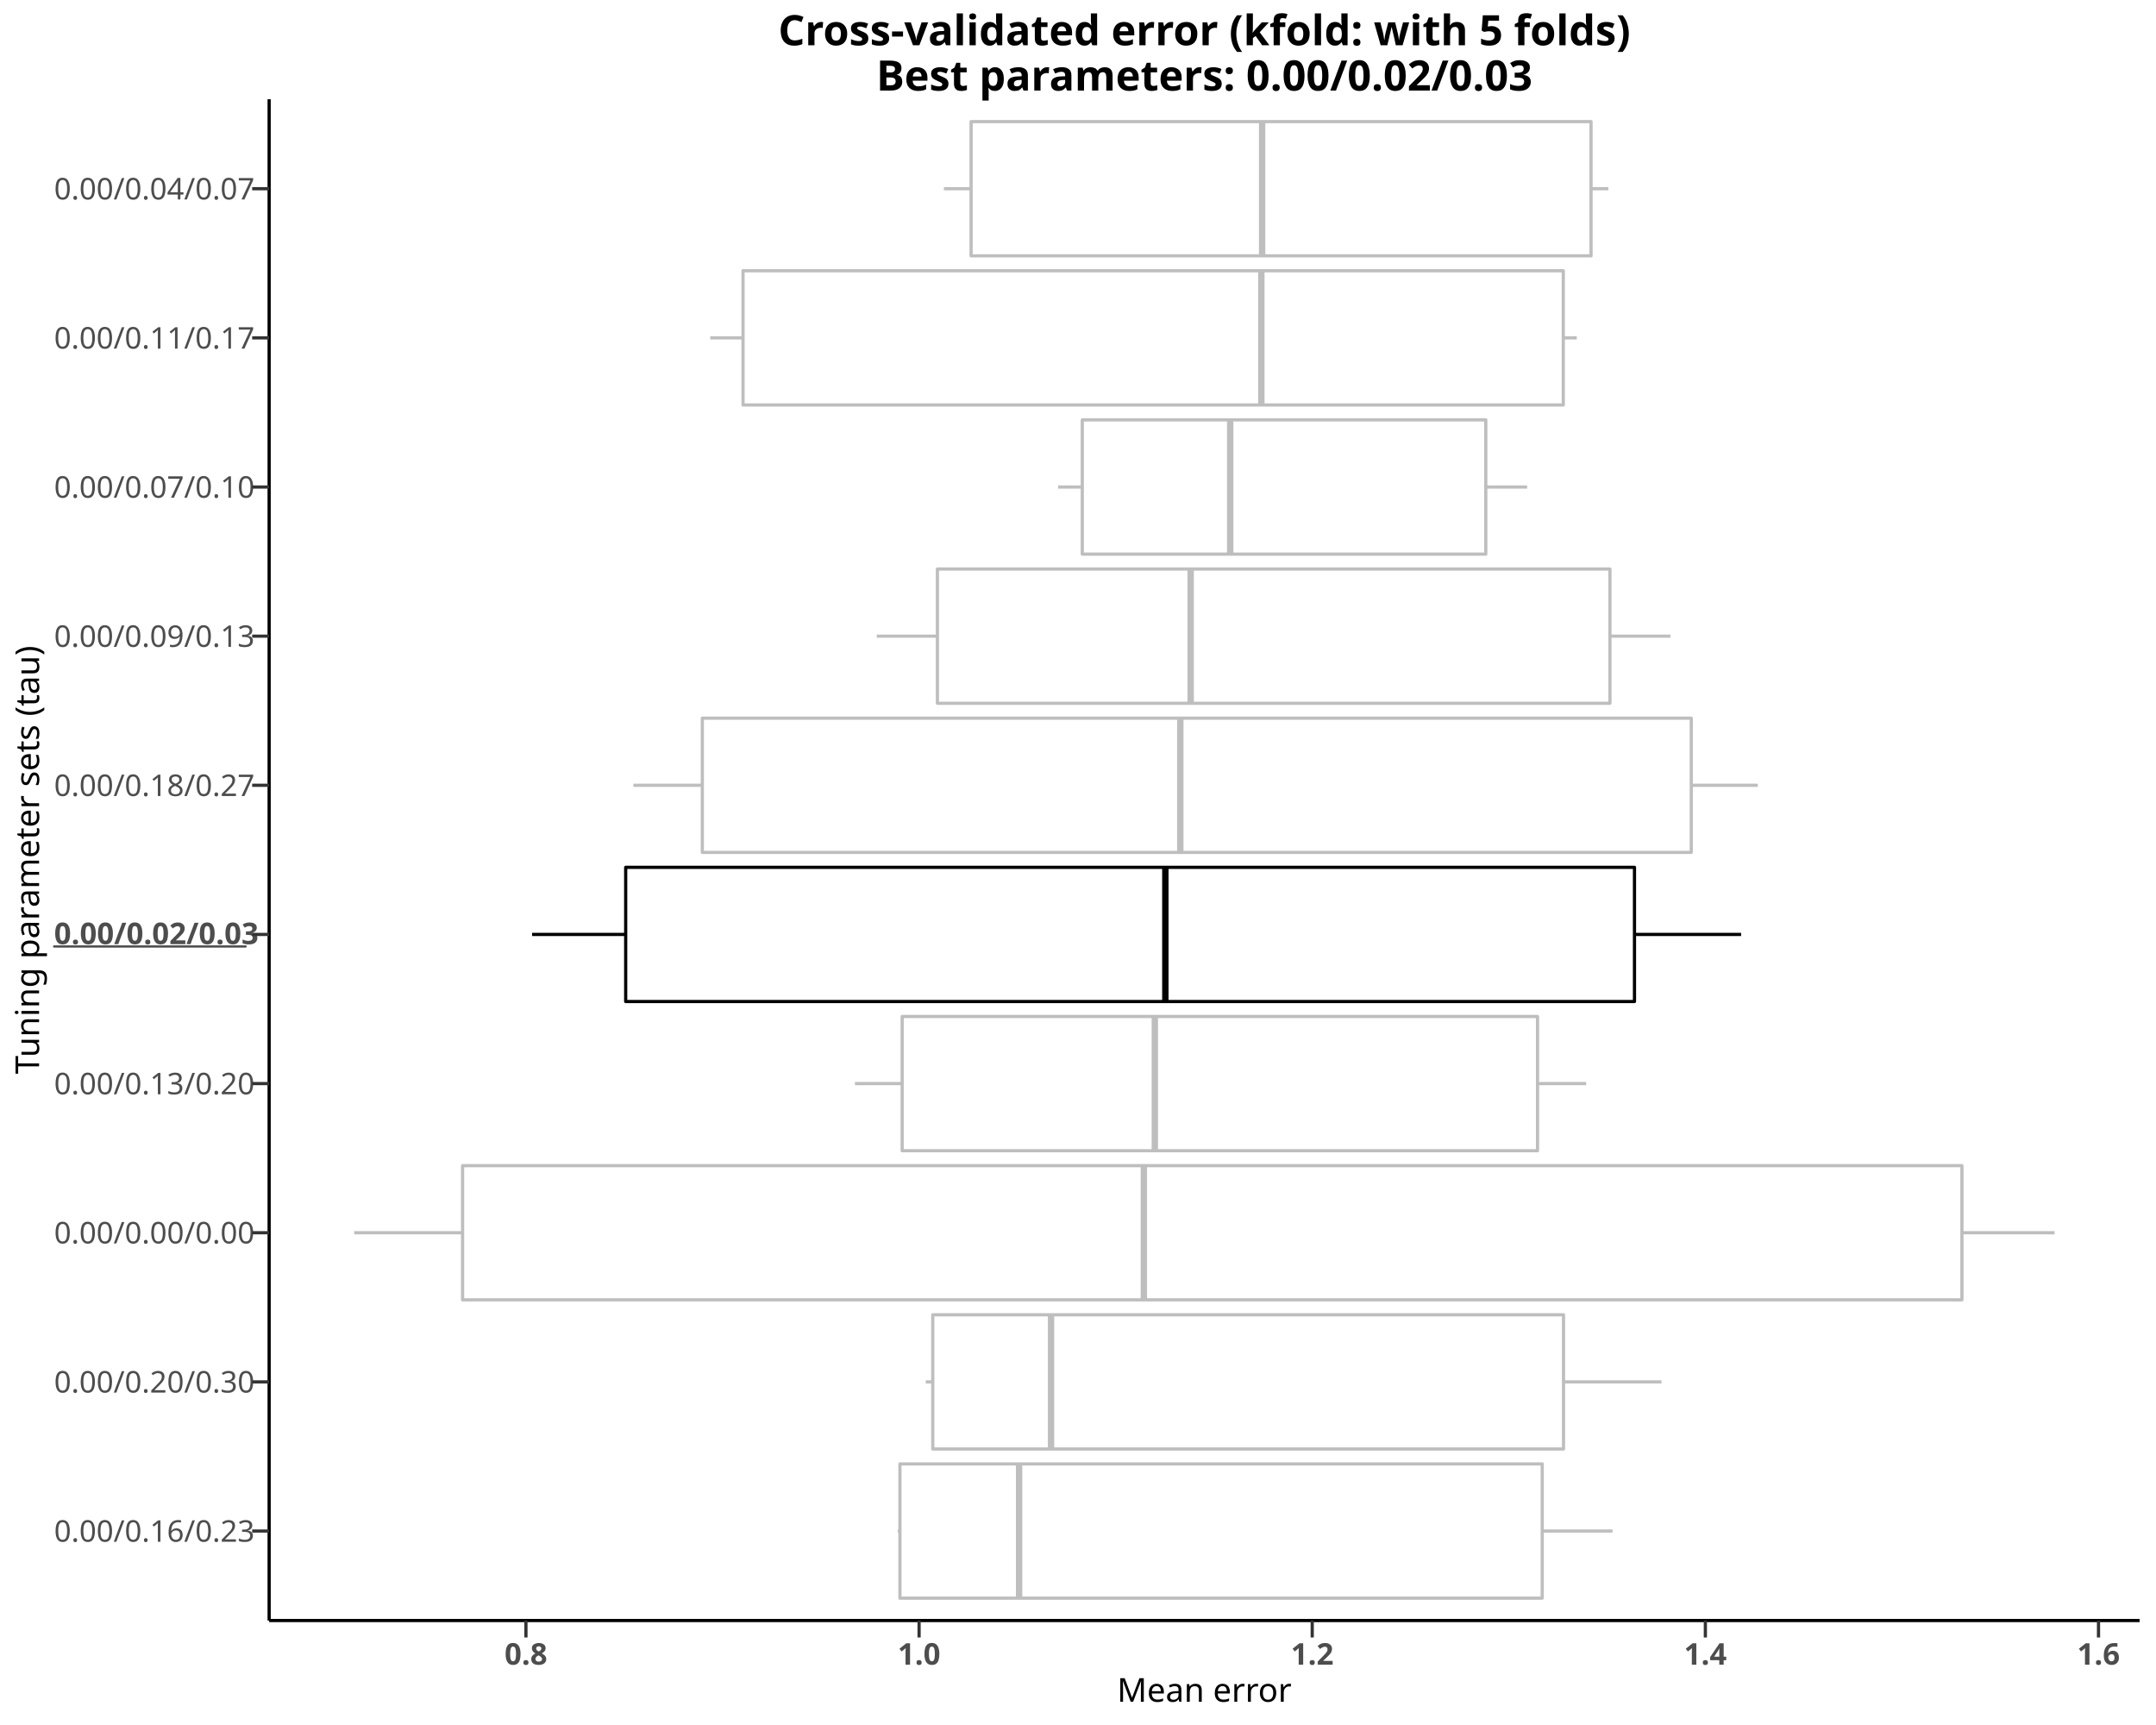
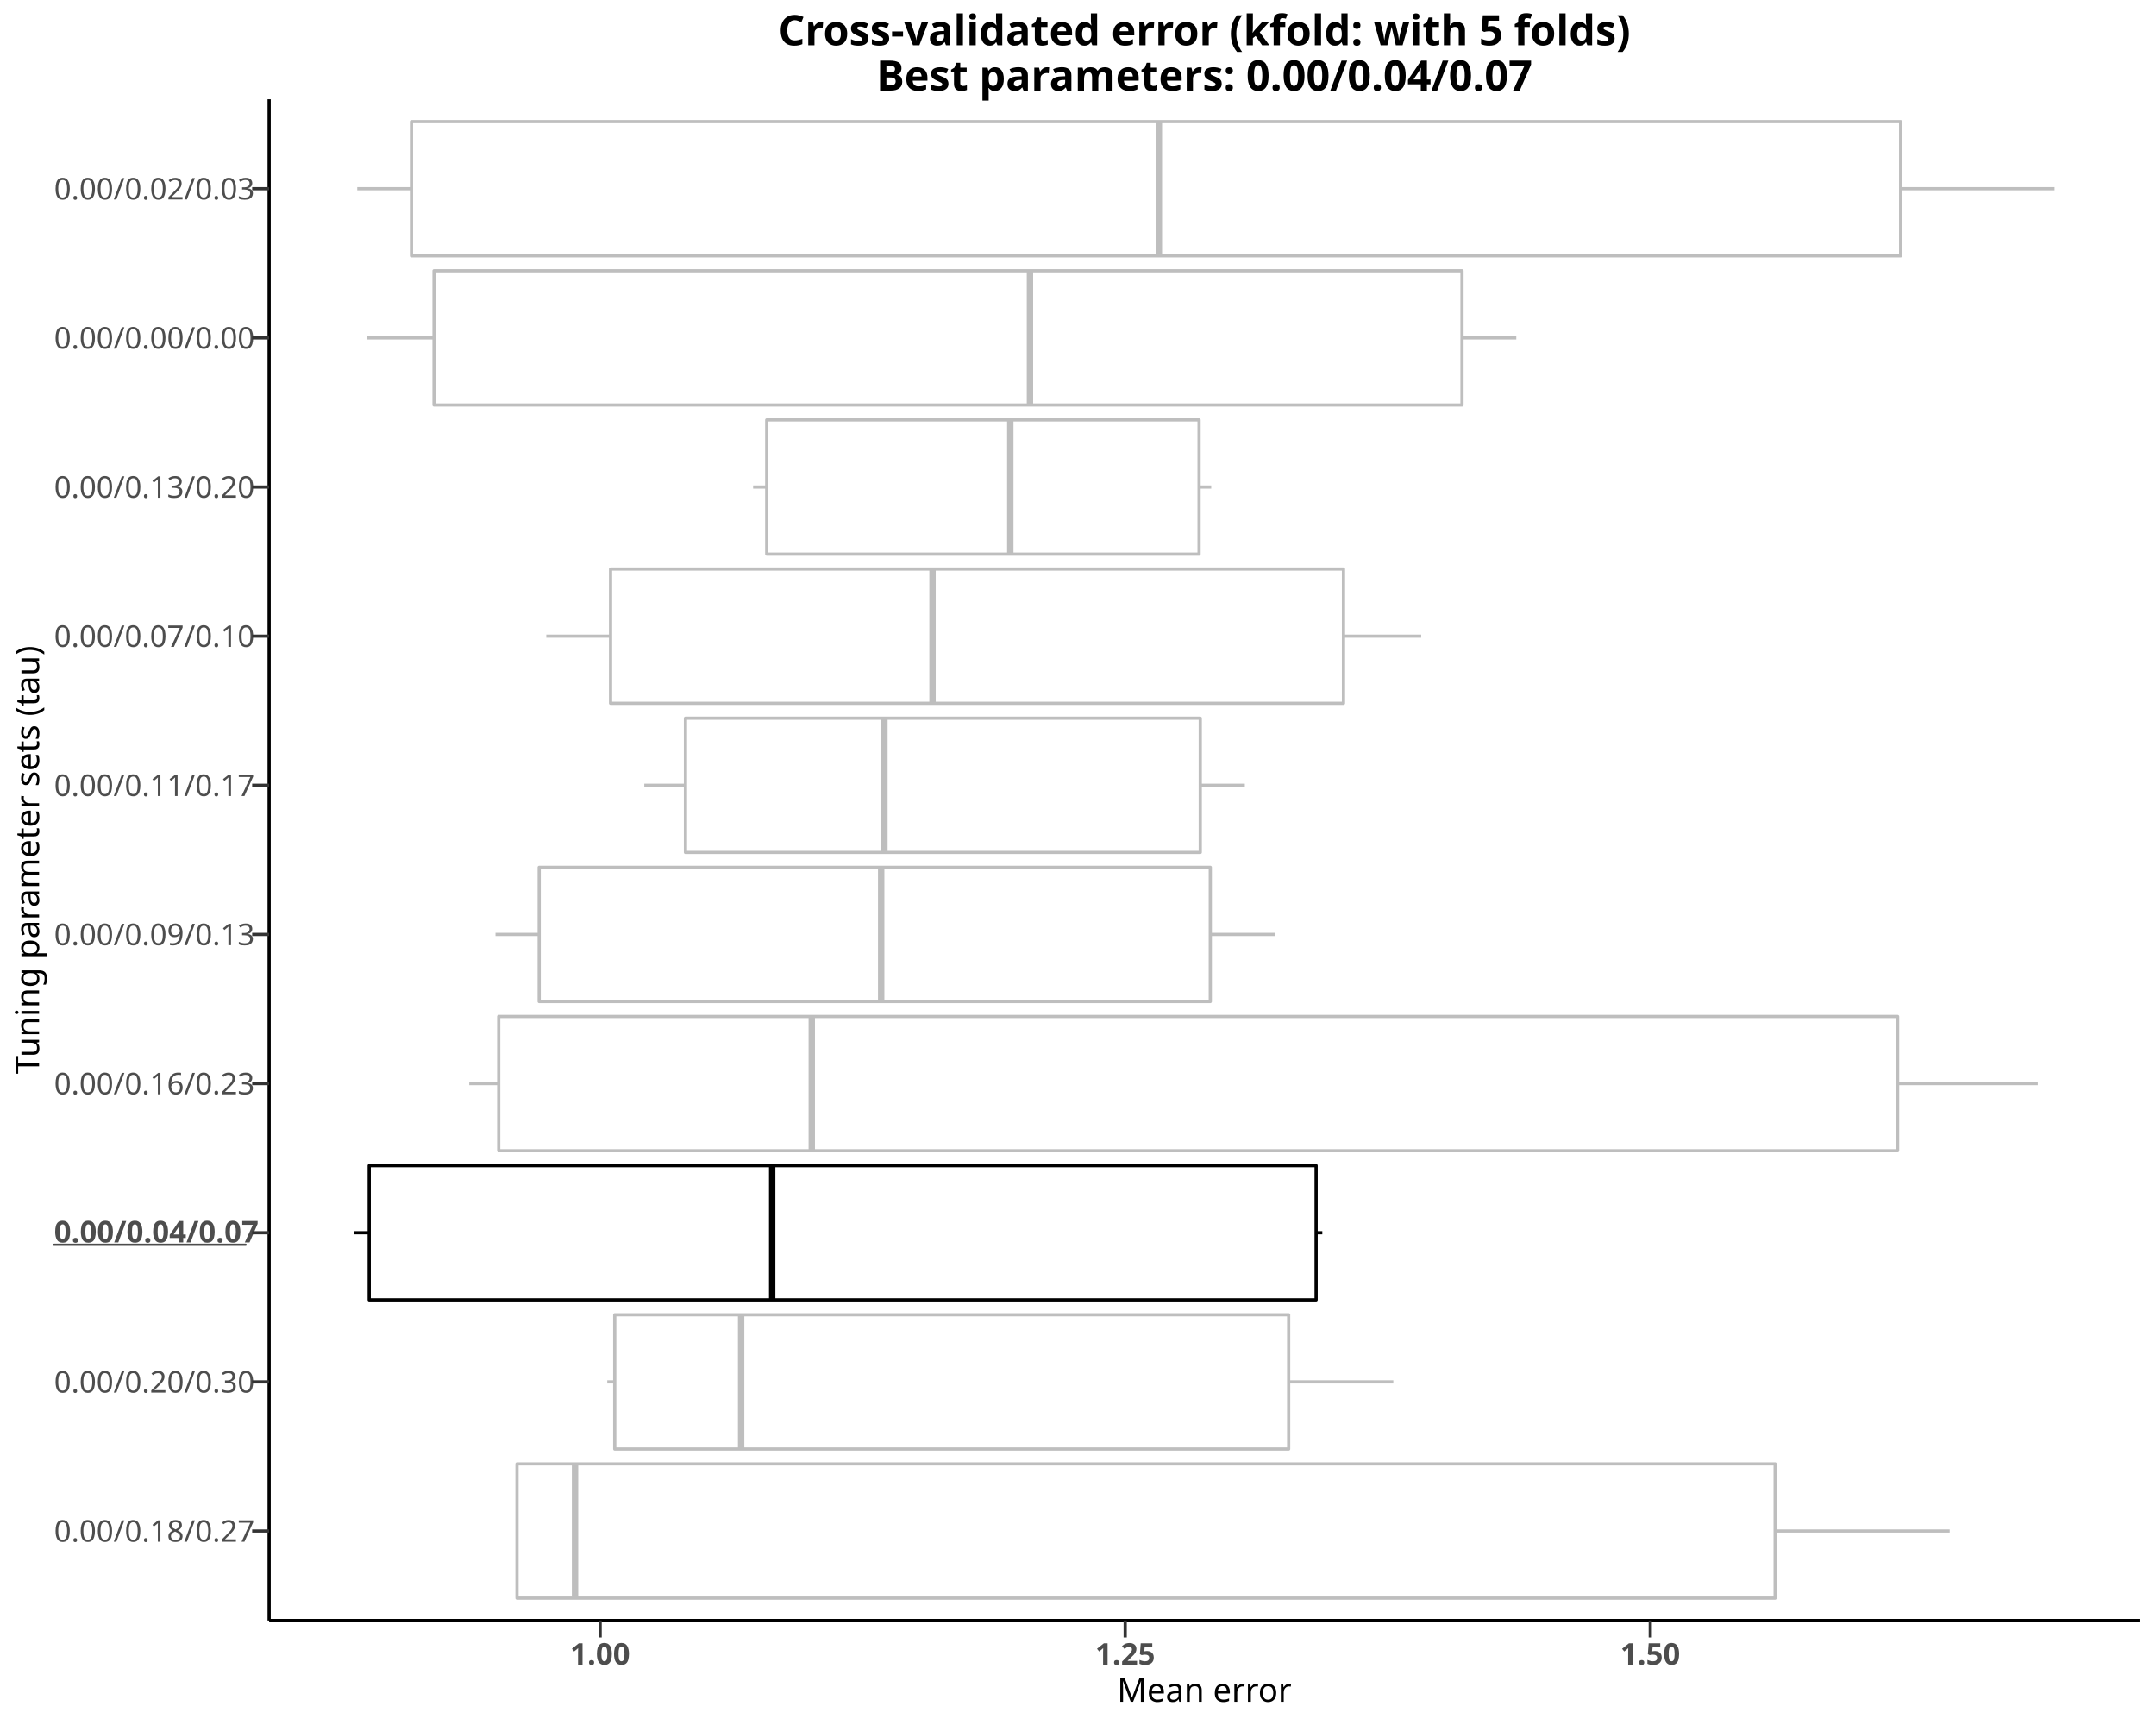
<svg xmlns="http://www.w3.org/2000/svg" class="svglite" data-engine-version="2.0" width="720.00pt" height="576.00pt" viewBox="0 0 720.00 576.00">
  <defs>
    <style type="text/css">
    .svglite line, .svglite polyline, .svglite polygon, .svglite path, .svglite rect, .svglite circle {
      fill: none;
      stroke: #000000;
      stroke-linecap: round;
      stroke-linejoin: round;
      stroke-miterlimit: 10.00;
    }
  </style>
  </defs>
  <rect width="100%" height="100%" style="stroke: none; fill: #FFFFFF;" />
  <defs>
    <clipPath id="cpMC4wMHw3MjAuMDB8MC4wMHw1NzYuMDA=">
      <rect x="0.00" y="0.00" width="720.00" height="576.00" />
    </clipPath>
  </defs>
  <g clip-path="url(#cpMC4wMHw3MjAuMDB8MC4wMHw1NzYuMDA=)">
    <rect x="0.00" y="0.00" width="720.00" height="576.00" style="stroke-width: 1.07; stroke: #FFFFFF; fill: #FFFFFF;" />
  </g>
  <defs>
    <clipPath id="cpODkuODh8NzE0LjUyfDMzLjE0fDU0MS4xMQ==">
      <rect x="89.88" y="33.14" width="624.64" height="507.97" />
    </clipPath>
  </defs>
  <g clip-path="url(#cpODkuODh8NzE0LjUyfDMzLjE0fDU0MS4xMQ==)">
    <rect x="89.88" y="33.14" width="624.64" height="507.97" style="stroke-width: 1.07; stroke: none; fill: #FFFFFF;" />
-     <line x1="515.03" y1="511.23" x2="538.50" y2="511.23" style="stroke-width: 1.07; stroke: #BEBEBE; stroke-linecap: butt;" />
-     <line x1="300.53" y1="511.23" x2="299.82" y2="511.23" style="stroke-width: 1.07; stroke: #BEBEBE; stroke-linecap: butt;" />
-     <polygon points="515.03,533.64 300.53,533.64 300.53,488.82 515.03,488.82 515.03,533.64 " style="stroke-width: 1.07; stroke: #BEBEBE; fill: #FFFFFF;" />
-     <line x1="340.33" y1="533.64" x2="340.33" y2="488.82" style="stroke-width: 2.13; stroke: #BEBEBE; stroke-linecap: butt;" />
-     <line x1="522.14" y1="461.43" x2="554.85" y2="461.43" style="stroke-width: 1.07; stroke: #BEBEBE; stroke-linecap: butt;" />
-     <line x1="311.50" y1="461.43" x2="309.16" y2="461.43" style="stroke-width: 1.07; stroke: #BEBEBE; stroke-linecap: butt;" />
-     <polygon points="522.14,483.84 311.50,483.84 311.50,439.02 522.14,439.02 522.14,483.84 " style="stroke-width: 1.07; stroke: #BEBEBE; fill: #FFFFFF;" />
-     <line x1="351.00" y1="483.84" x2="351.00" y2="439.02" style="stroke-width: 2.13; stroke: #BEBEBE; stroke-linecap: butt;" />
-     <line x1="655.19" y1="411.63" x2="686.13" y2="411.63" style="stroke-width: 1.07; stroke: #BEBEBE; stroke-linecap: butt;" />
-     <line x1="154.48" y1="411.63" x2="118.27" y2="411.63" style="stroke-width: 1.07; stroke: #BEBEBE; stroke-linecap: butt;" />
-     <polygon points="655.19,434.04 154.48,434.04 154.48,389.22 655.19,389.22 655.19,434.04 " style="stroke-width: 1.07; stroke: #BEBEBE; fill: #FFFFFF;" />
-     <line x1="381.99" y1="434.04" x2="381.99" y2="389.22" style="stroke-width: 2.13; stroke: #BEBEBE; stroke-linecap: butt;" />
-     <line x1="513.46" y1="361.83" x2="529.70" y2="361.83" style="stroke-width: 1.07; stroke: #BEBEBE; stroke-linecap: butt;" />
-     <line x1="301.28" y1="361.83" x2="285.51" y2="361.83" style="stroke-width: 1.07; stroke: #BEBEBE; stroke-linecap: butt;" />
-     <polygon points="513.46,384.24 301.28,384.24 301.28,339.42 513.46,339.42 513.46,384.24 " style="stroke-width: 1.07; stroke: #BEBEBE; fill: #FFFFFF;" />
-     <line x1="385.66" y1="384.24" x2="385.66" y2="339.42" style="stroke-width: 2.13; stroke: #BEBEBE; stroke-linecap: butt;" />
-     <line x1="545.84" y1="312.02" x2="581.44" y2="312.02" style="stroke-width: 1.07; stroke-linecap: butt;" />
-     <line x1="208.95" y1="312.02" x2="177.70" y2="312.02" style="stroke-width: 1.07; stroke-linecap: butt;" />
-     <polygon points="545.84,334.43 208.95,334.43 208.95,289.61 545.84,289.61 545.84,334.43 " style="stroke-width: 1.07; fill: #FFFFFF;" />
-     <line x1="389.17" y1="334.43" x2="389.17" y2="289.61" style="stroke-width: 2.13; stroke-linecap: butt;" />
-     <line x1="564.80" y1="262.22" x2="587.03" y2="262.22" style="stroke-width: 1.07; stroke: #BEBEBE; stroke-linecap: butt;" />
-     <line x1="234.54" y1="262.22" x2="211.52" y2="262.22" style="stroke-width: 1.07; stroke: #BEBEBE; stroke-linecap: butt;" />
-     <polygon points="564.80,284.63 234.54,284.63 234.54,239.81 564.80,239.81 564.80,284.63 " style="stroke-width: 1.07; stroke: #BEBEBE; fill: #FFFFFF;" />
-     <line x1="394.17" y1="284.63" x2="394.17" y2="239.81" style="stroke-width: 2.13; stroke: #BEBEBE; stroke-linecap: butt;" />
-     <line x1="537.64" y1="212.42" x2="557.83" y2="212.42" style="stroke-width: 1.07; stroke: #BEBEBE; stroke-linecap: butt;" />
-     <line x1="313.05" y1="212.42" x2="292.80" y2="212.42" style="stroke-width: 1.07; stroke: #BEBEBE; stroke-linecap: butt;" />
-     <polygon points="537.64,234.83 313.05,234.83 313.05,190.01 537.64,190.01 537.64,234.83 " style="stroke-width: 1.07; stroke: #BEBEBE; fill: #FFFFFF;" />
-     <line x1="397.63" y1="234.83" x2="397.63" y2="190.01" style="stroke-width: 2.13; stroke: #BEBEBE; stroke-linecap: butt;" />
-     <line x1="496.18" y1="162.62" x2="510.00" y2="162.62" style="stroke-width: 1.07; stroke: #BEBEBE; stroke-linecap: butt;" />
-     <line x1="361.43" y1="162.62" x2="353.35" y2="162.62" style="stroke-width: 1.07; stroke: #BEBEBE; stroke-linecap: butt;" />
-     <polygon points="496.18,185.03 361.43,185.03 361.43,140.21 496.18,140.21 496.18,185.03 " style="stroke-width: 1.07; stroke: #BEBEBE; fill: #FFFFFF;" />
-     <line x1="410.83" y1="185.03" x2="410.83" y2="140.21" style="stroke-width: 2.13; stroke: #BEBEBE; stroke-linecap: butt;" />
-     <line x1="522.06" y1="112.82" x2="526.56" y2="112.82" style="stroke-width: 1.07; stroke: #BEBEBE; stroke-linecap: butt;" />
-     <line x1="248.13" y1="112.82" x2="237.18" y2="112.82" style="stroke-width: 1.07; stroke: #BEBEBE; stroke-linecap: butt;" />
-     <polygon points="522.06,135.23 248.13,135.23 248.13,90.41 522.06,90.41 522.06,135.23 " style="stroke-width: 1.07; stroke: #BEBEBE; fill: #FFFFFF;" />
-     <line x1="421.23" y1="135.23" x2="421.23" y2="90.41" style="stroke-width: 2.13; stroke: #BEBEBE; stroke-linecap: butt;" />
-     <line x1="531.33" y1="63.02" x2="537.13" y2="63.02" style="stroke-width: 1.07; stroke: #BEBEBE; stroke-linecap: butt;" />
-     <line x1="324.30" y1="63.02" x2="315.23" y2="63.02" style="stroke-width: 1.07; stroke: #BEBEBE; stroke-linecap: butt;" />
-     <polygon points="531.33,85.43 324.30,85.43 324.30,40.61 531.33,40.61 531.33,85.43 " style="stroke-width: 1.07; stroke: #BEBEBE; fill: #FFFFFF;" />
-     <line x1="421.49" y1="85.43" x2="421.49" y2="40.61" style="stroke-width: 2.13; stroke: #BEBEBE; stroke-linecap: butt;" />
+     <line x1="592.81" y1="511.23" x2="651.10" y2="511.23" style="stroke-width: 1.07; stroke: #BEBEBE; stroke-linecap: butt;" />
+     <line x1="172.65" y1="511.23" x2="172.58" y2="511.23" style="stroke-width: 1.07; stroke: #BEBEBE; stroke-linecap: butt;" />
+     <polygon points="592.81,533.64 172.65,533.64 172.65,488.82 592.81,488.82 592.81,533.64 " style="stroke-width: 1.07; stroke: #BEBEBE; fill: #FFFFFF;" />
+     <line x1="192.03" y1="533.64" x2="192.03" y2="488.82" style="stroke-width: 2.13; stroke: #BEBEBE; stroke-linecap: butt;" />
+     <line x1="430.35" y1="461.43" x2="465.30" y2="461.43" style="stroke-width: 1.07; stroke: #BEBEBE; stroke-linecap: butt;" />
+     <line x1="205.29" y1="461.43" x2="202.79" y2="461.43" style="stroke-width: 1.07; stroke: #BEBEBE; stroke-linecap: butt;" />
+     <polygon points="430.35,483.84 205.29,483.84 205.29,439.02 430.35,439.02 430.35,483.84 " style="stroke-width: 1.07; stroke: #BEBEBE; fill: #FFFFFF;" />
+     <line x1="247.50" y1="483.84" x2="247.50" y2="439.02" style="stroke-width: 2.13; stroke: #BEBEBE; stroke-linecap: butt;" />
+     <line x1="439.52" y1="411.63" x2="441.59" y2="411.63" style="stroke-width: 1.07; stroke-linecap: butt;" />
+     <line x1="123.30" y1="411.63" x2="118.27" y2="411.63" style="stroke-width: 1.07; stroke-linecap: butt;" />
+     <polygon points="439.52,434.04 123.30,434.04 123.30,389.22 439.52,389.22 439.52,434.04 " style="stroke-width: 1.07; fill: #FFFFFF;" />
+     <line x1="257.87" y1="434.04" x2="257.87" y2="389.22" style="stroke-width: 2.13; stroke-linecap: butt;" />
+     <line x1="633.71" y1="361.83" x2="680.52" y2="361.83" style="stroke-width: 1.07; stroke: #BEBEBE; stroke-linecap: butt;" />
+     <line x1="166.54" y1="361.83" x2="156.70" y2="361.83" style="stroke-width: 1.07; stroke: #BEBEBE; stroke-linecap: butt;" />
+     <polygon points="633.71,384.24 166.54,384.24 166.54,339.42 633.71,339.42 633.71,384.24 " style="stroke-width: 1.07; stroke: #BEBEBE; fill: #FFFFFF;" />
+     <line x1="271.09" y1="384.24" x2="271.09" y2="339.42" style="stroke-width: 2.13; stroke: #BEBEBE; stroke-linecap: butt;" />
+     <line x1="404.18" y1="312.02" x2="425.73" y2="312.02" style="stroke-width: 1.07; stroke: #BEBEBE; stroke-linecap: butt;" />
+     <line x1="180.06" y1="312.02" x2="165.47" y2="312.02" style="stroke-width: 1.07; stroke: #BEBEBE; stroke-linecap: butt;" />
+     <polygon points="404.18,334.43 180.06,334.43 180.06,289.61 404.18,289.61 404.18,334.43 " style="stroke-width: 1.07; stroke: #BEBEBE; fill: #FFFFFF;" />
+     <line x1="294.27" y1="334.43" x2="294.27" y2="289.61" style="stroke-width: 2.13; stroke: #BEBEBE; stroke-linecap: butt;" />
+     <line x1="400.83" y1="262.22" x2="415.71" y2="262.22" style="stroke-width: 1.07; stroke: #BEBEBE; stroke-linecap: butt;" />
+     <line x1="228.91" y1="262.22" x2="215.16" y2="262.22" style="stroke-width: 1.07; stroke: #BEBEBE; stroke-linecap: butt;" />
+     <polygon points="400.83,284.63 228.91,284.63 228.91,239.81 400.83,239.81 400.83,284.63 " style="stroke-width: 1.07; stroke: #BEBEBE; fill: #FFFFFF;" />
+     <line x1="295.35" y1="284.63" x2="295.35" y2="239.81" style="stroke-width: 2.13; stroke: #BEBEBE; stroke-linecap: butt;" />
+     <line x1="448.66" y1="212.42" x2="474.61" y2="212.42" style="stroke-width: 1.07; stroke: #BEBEBE; stroke-linecap: butt;" />
+     <line x1="203.89" y1="212.42" x2="182.43" y2="212.42" style="stroke-width: 1.07; stroke: #BEBEBE; stroke-linecap: butt;" />
+     <polygon points="448.66,234.83 203.89,234.83 203.89,190.01 448.66,190.01 448.66,234.83 " style="stroke-width: 1.07; stroke: #BEBEBE; fill: #FFFFFF;" />
+     <line x1="311.42" y1="234.83" x2="311.42" y2="190.01" style="stroke-width: 2.13; stroke: #BEBEBE; stroke-linecap: butt;" />
+     <line x1="400.43" y1="162.62" x2="404.49" y2="162.62" style="stroke-width: 1.07; stroke: #BEBEBE; stroke-linecap: butt;" />
+     <line x1="256.05" y1="162.62" x2="251.50" y2="162.62" style="stroke-width: 1.07; stroke: #BEBEBE; stroke-linecap: butt;" />
+     <polygon points="400.43,185.03 256.05,185.03 256.05,140.21 400.43,140.21 400.43,185.03 " style="stroke-width: 1.07; stroke: #BEBEBE; fill: #FFFFFF;" />
+     <line x1="337.39" y1="185.03" x2="337.39" y2="140.21" style="stroke-width: 2.13; stroke: #BEBEBE; stroke-linecap: butt;" />
+     <line x1="488.24" y1="112.82" x2="506.37" y2="112.82" style="stroke-width: 1.07; stroke: #BEBEBE; stroke-linecap: butt;" />
+     <line x1="144.94" y1="112.82" x2="122.56" y2="112.82" style="stroke-width: 1.07; stroke: #BEBEBE; stroke-linecap: butt;" />
+     <polygon points="488.24,135.23 144.94,135.23 144.94,90.41 488.24,90.41 488.24,135.23 " style="stroke-width: 1.07; stroke: #BEBEBE; fill: #FFFFFF;" />
+     <line x1="343.96" y1="135.23" x2="343.96" y2="90.41" style="stroke-width: 2.13; stroke: #BEBEBE; stroke-linecap: butt;" />
+     <line x1="634.72" y1="63.02" x2="686.13" y2="63.02" style="stroke-width: 1.07; stroke: #BEBEBE; stroke-linecap: butt;" />
+     <line x1="137.41" y1="63.02" x2="119.30" y2="63.02" style="stroke-width: 1.07; stroke: #BEBEBE; stroke-linecap: butt;" />
+     <polygon points="634.72,85.43 137.41,85.43 137.41,40.61 634.72,40.61 634.72,85.43 " style="stroke-width: 1.07; stroke: #BEBEBE; fill: #FFFFFF;" />
+     <line x1="387.01" y1="85.43" x2="387.01" y2="40.61" style="stroke-width: 2.13; stroke: #BEBEBE; stroke-linecap: butt;" />
  </g>
  <g clip-path="url(#cpMC4wMHw3MjAuMDB8MC4wMHw1NzYuMDA=)">
    <polyline points="89.88,541.11 89.88,33.14 " style="stroke-width: 1.07; stroke-linecap: butt;" />
    <text x="18.07" y="465.00" style="font-size: 10.00px; fill: #4D4D4D; font-family: sans;" textLength="63.95px" lengthAdjust="spacingAndGlyphs">0.00/0.20/0.30</text>
-     <text x="18.07" y="415.20" style="font-size: 10.00px; fill: #4D4D4D; font-family: sans;" textLength="63.95px" lengthAdjust="spacingAndGlyphs">0.00/0.00/0.00</text>
-     <text x="18.07" y="116.40" style="font-size: 10.00px; fill: #4D4D4D; font-family: sans;" textLength="63.95px" lengthAdjust="spacingAndGlyphs">0.00/0.11/0.17</text>
-     <text x="18.07" y="514.80" style="font-size: 10.00px; fill: #4D4D4D; font-family: sans;" textLength="63.95px" lengthAdjust="spacingAndGlyphs">0.00/0.16/0.23</text>
-     <text x="18.07" y="265.80" style="font-size: 10.00px; fill: #4D4D4D; font-family: sans;" textLength="63.95px" lengthAdjust="spacingAndGlyphs">0.00/0.18/0.27</text>
-     <text x="18.07" y="365.40" style="font-size: 10.00px; fill: #4D4D4D; font-family: sans;" textLength="63.95px" lengthAdjust="spacingAndGlyphs">0.00/0.13/0.20</text>
-     <text x="18.07" y="166.20" style="font-size: 10.00px; fill: #4D4D4D; font-family: sans;" textLength="63.95px" lengthAdjust="spacingAndGlyphs">0.00/0.07/0.10</text>
-     <text x="18.07" y="216.00" style="font-size: 10.00px; fill: #4D4D4D; font-family: sans;" textLength="63.95px" lengthAdjust="spacingAndGlyphs">0.00/0.09/0.13</text>
-     <text x="18.07" y="66.60" style="font-size: 10.00px; fill: #4D4D4D; font-family: sans;" textLength="63.95px" lengthAdjust="spacingAndGlyphs">0.00/0.04/0.07</text>
-     <text x="18.07" y="315.26" style="font-size: 10.00px; font-weight: bold; fill: #4D4D4D; font-family: sans;" textLength="63.95px" lengthAdjust="spacingAndGlyphs">0.00/0.02/0.03</text>
-     <polyline points="18.07,316.04 82.02,316.04 " style="stroke-width: 0.75; stroke: #4D4D4D;" />
+     <text x="18.07" y="116.40" style="font-size: 10.00px; fill: #4D4D4D; font-family: sans;" textLength="63.95px" lengthAdjust="spacingAndGlyphs">0.00/0.00/0.00</text>
+     <text x="18.07" y="265.80" style="font-size: 10.00px; fill: #4D4D4D; font-family: sans;" textLength="63.95px" lengthAdjust="spacingAndGlyphs">0.00/0.11/0.17</text>
+     <text x="18.07" y="365.40" style="font-size: 10.00px; fill: #4D4D4D; font-family: sans;" textLength="63.95px" lengthAdjust="spacingAndGlyphs">0.00/0.16/0.23</text>
+     <text x="18.07" y="514.80" style="font-size: 10.00px; fill: #4D4D4D; font-family: sans;" textLength="63.95px" lengthAdjust="spacingAndGlyphs">0.00/0.18/0.27</text>
+     <text x="18.07" y="166.20" style="font-size: 10.00px; fill: #4D4D4D; font-family: sans;" textLength="63.95px" lengthAdjust="spacingAndGlyphs">0.00/0.13/0.20</text>
+     <text x="18.07" y="216.00" style="font-size: 10.00px; fill: #4D4D4D; font-family: sans;" textLength="63.95px" lengthAdjust="spacingAndGlyphs">0.00/0.07/0.10</text>
+     <text x="18.07" y="315.60" style="font-size: 10.00px; fill: #4D4D4D; font-family: sans;" textLength="63.95px" lengthAdjust="spacingAndGlyphs">0.00/0.09/0.13</text>
+     <text x="18.07" y="414.86" style="font-size: 10.00px; font-weight: bold; fill: #4D4D4D; font-family: sans;" textLength="63.95px" lengthAdjust="spacingAndGlyphs">0.00/0.04/0.07</text>
+     <polyline points="18.07,415.64 82.02,415.64 " style="stroke-width: 0.75; stroke: #4D4D4D;" />
+     <text x="18.07" y="66.60" style="font-size: 10.00px; fill: #4D4D4D; font-family: sans;" textLength="63.95px" lengthAdjust="spacingAndGlyphs">0.00/0.02/0.03</text>
    <polyline points="84.21,461.43 89.88,461.43 " style="stroke-width: 1.07; stroke: #333333; stroke-linecap: butt;" />
-     <polyline points="84.21,262.22 89.88,262.22 " style="stroke-width: 1.07; stroke: #333333; stroke-linecap: butt;" />
    <polyline points="84.21,511.23 89.88,511.23 " style="stroke-width: 1.07; stroke: #333333; stroke-linecap: butt;" />
    <polyline points="84.21,361.83 89.88,361.83 " style="stroke-width: 1.07; stroke: #333333; stroke-linecap: butt;" />
+     <polyline points="84.21,162.62 89.88,162.62 " style="stroke-width: 1.07; stroke: #333333; stroke-linecap: butt;" />
+     <polyline points="84.21,262.22 89.88,262.22 " style="stroke-width: 1.07; stroke: #333333; stroke-linecap: butt;" />
+     <polyline points="84.21,312.02 89.88,312.02 " style="stroke-width: 1.07; stroke: #333333; stroke-linecap: butt;" />
+     <polyline points="84.21,212.42 89.88,212.42 " style="stroke-width: 1.07; stroke: #333333; stroke-linecap: butt;" />
+     <polyline points="84.21,411.63 89.88,411.63 " style="stroke-width: 1.07; stroke: #333333; stroke-linecap: butt;" />
+     <polyline points="84.21,63.02 89.88,63.02 " style="stroke-width: 1.07; stroke: #333333; stroke-linecap: butt;" />
    <polyline points="84.21,112.82 89.88,112.82 " style="stroke-width: 1.07; stroke: #333333; stroke-linecap: butt;" />
-     <polyline points="84.21,212.42 89.88,212.42 " style="stroke-width: 1.07; stroke: #333333; stroke-linecap: butt;" />
-     <polyline points="84.21,162.62 89.88,162.62 " style="stroke-width: 1.07; stroke: #333333; stroke-linecap: butt;" />
-     <polyline points="84.21,63.02 89.88,63.02 " style="stroke-width: 1.07; stroke: #333333; stroke-linecap: butt;" />
-     <polyline points="84.21,312.02 89.88,312.02 " style="stroke-width: 1.07; stroke: #333333; stroke-linecap: butt;" />
-     <polyline points="84.21,411.63 89.88,411.63 " style="stroke-width: 1.07; stroke: #333333; stroke-linecap: butt;" />
    <polyline points="89.88,541.11 714.52,541.11 " style="stroke-width: 1.07; stroke-linecap: butt;" />
-     <polyline points="175.64,546.78 175.64,541.11 " style="stroke-width: 1.07; stroke: #333333; stroke-linecap: butt;" />
-     <polyline points="306.93,546.78 306.93,541.11 " style="stroke-width: 1.07; stroke: #333333; stroke-linecap: butt;" />
-     <polyline points="438.22,546.78 438.22,541.11 " style="stroke-width: 1.07; stroke: #333333; stroke-linecap: butt;" />
-     <polyline points="569.51,546.78 569.51,541.11 " style="stroke-width: 1.07; stroke: #333333; stroke-linecap: butt;" />
-     <polyline points="700.80,546.78 700.80,541.11 " style="stroke-width: 1.07; stroke: #333333; stroke-linecap: butt;" />
-     <text x="175.64" y="555.85" text-anchor="middle" style="font-size: 10.00px; font-weight: bold; fill: #4D4D4D; font-family: sans;" textLength="13.90px" lengthAdjust="spacingAndGlyphs">0.8</text>
-     <text x="306.93" y="555.85" text-anchor="middle" style="font-size: 10.00px; font-weight: bold; fill: #4D4D4D; font-family: sans;" textLength="13.90px" lengthAdjust="spacingAndGlyphs">1.0</text>
-     <text x="438.22" y="555.85" text-anchor="middle" style="font-size: 10.00px; font-weight: bold; fill: #4D4D4D; font-family: sans;" textLength="13.90px" lengthAdjust="spacingAndGlyphs">1.2</text>
-     <text x="569.51" y="555.85" text-anchor="middle" style="font-size: 10.00px; font-weight: bold; fill: #4D4D4D; font-family: sans;" textLength="13.90px" lengthAdjust="spacingAndGlyphs">1.4</text>
-     <text x="700.80" y="555.85" text-anchor="middle" style="font-size: 10.00px; font-weight: bold; fill: #4D4D4D; font-family: sans;" textLength="13.90px" lengthAdjust="spacingAndGlyphs">1.6</text>
+     <polyline points="200.41,546.78 200.41,541.11 " style="stroke-width: 1.07; stroke: #333333; stroke-linecap: butt;" />
+     <polyline points="375.76,546.78 375.76,541.11 " style="stroke-width: 1.07; stroke: #333333; stroke-linecap: butt;" />
+     <polyline points="551.11,546.78 551.11,541.11 " style="stroke-width: 1.07; stroke: #333333; stroke-linecap: butt;" />
+     <text x="200.41" y="555.85" text-anchor="middle" style="font-size: 10.00px; font-weight: bold; fill: #4D4D4D; font-family: sans;" textLength="19.46px" lengthAdjust="spacingAndGlyphs">1.00</text>
+     <text x="375.76" y="555.85" text-anchor="middle" style="font-size: 10.00px; font-weight: bold; fill: #4D4D4D; font-family: sans;" textLength="19.46px" lengthAdjust="spacingAndGlyphs">1.25</text>
+     <text x="551.11" y="555.85" text-anchor="middle" style="font-size: 10.00px; font-weight: bold; fill: #4D4D4D; font-family: sans;" textLength="19.46px" lengthAdjust="spacingAndGlyphs">1.50</text>
    <text x="402.20" y="568.24" text-anchor="middle" style="font-size: 11.00px; font-family: sans;" textLength="53.80px" lengthAdjust="spacingAndGlyphs">Mean error</text>
    <text transform="translate(13.05,287.12) rotate(-90)" text-anchor="middle" style="font-size: 11.00px; font-family: sans;" textLength="135.74px" lengthAdjust="spacingAndGlyphs">Tuning parameter sets (tau)</text>
    <text x="402.20" y="15.11" text-anchor="middle" style="font-size: 14.00px; font-weight: bold; font-family: sans;" textLength="251.34px" lengthAdjust="spacingAndGlyphs">Cross-validated error (kfold: with 5 folds)</text>
-     <text x="402.20" y="30.23" text-anchor="middle" style="font-size: 14.00px; font-weight: bold; font-family: sans;" textLength="200.04px" lengthAdjust="spacingAndGlyphs">Best parameters: 0.00/0.02/0.03</text>
+     <text x="402.20" y="30.23" text-anchor="middle" style="font-size: 14.00px; font-weight: bold; font-family: sans;" textLength="200.04px" lengthAdjust="spacingAndGlyphs">Best parameters: 0.00/0.04/0.07</text>
  </g>
</svg>
